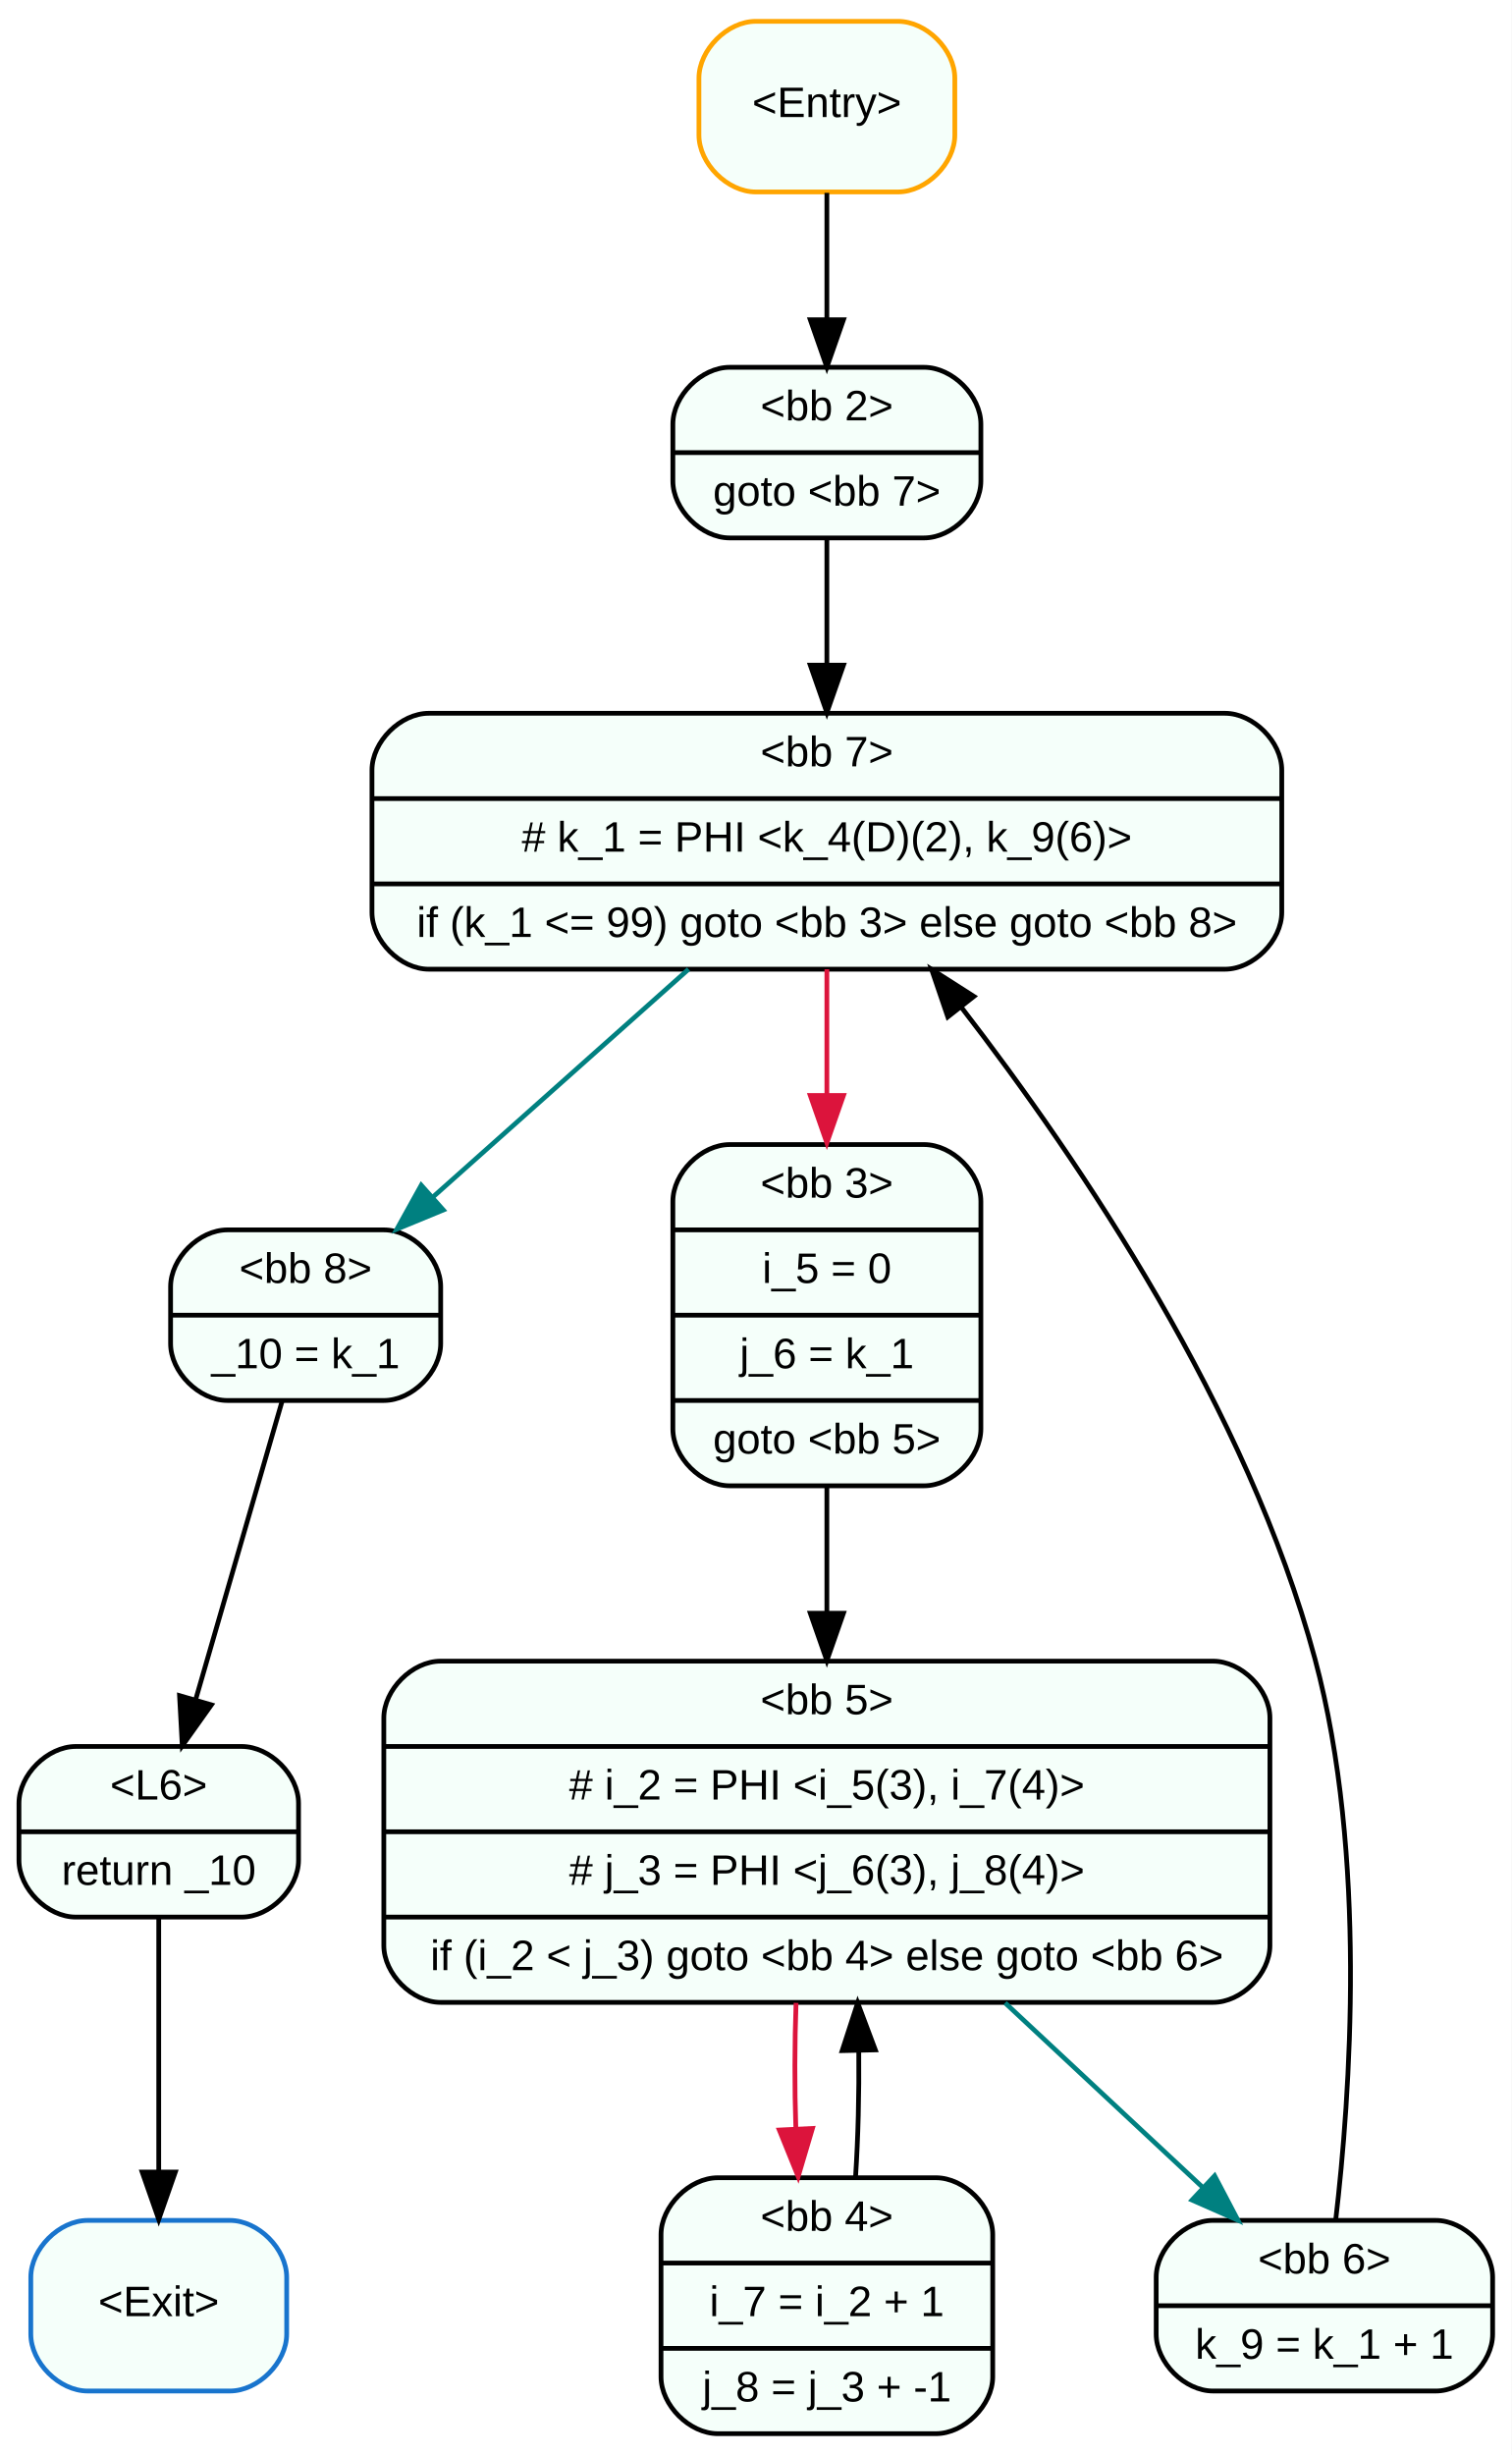
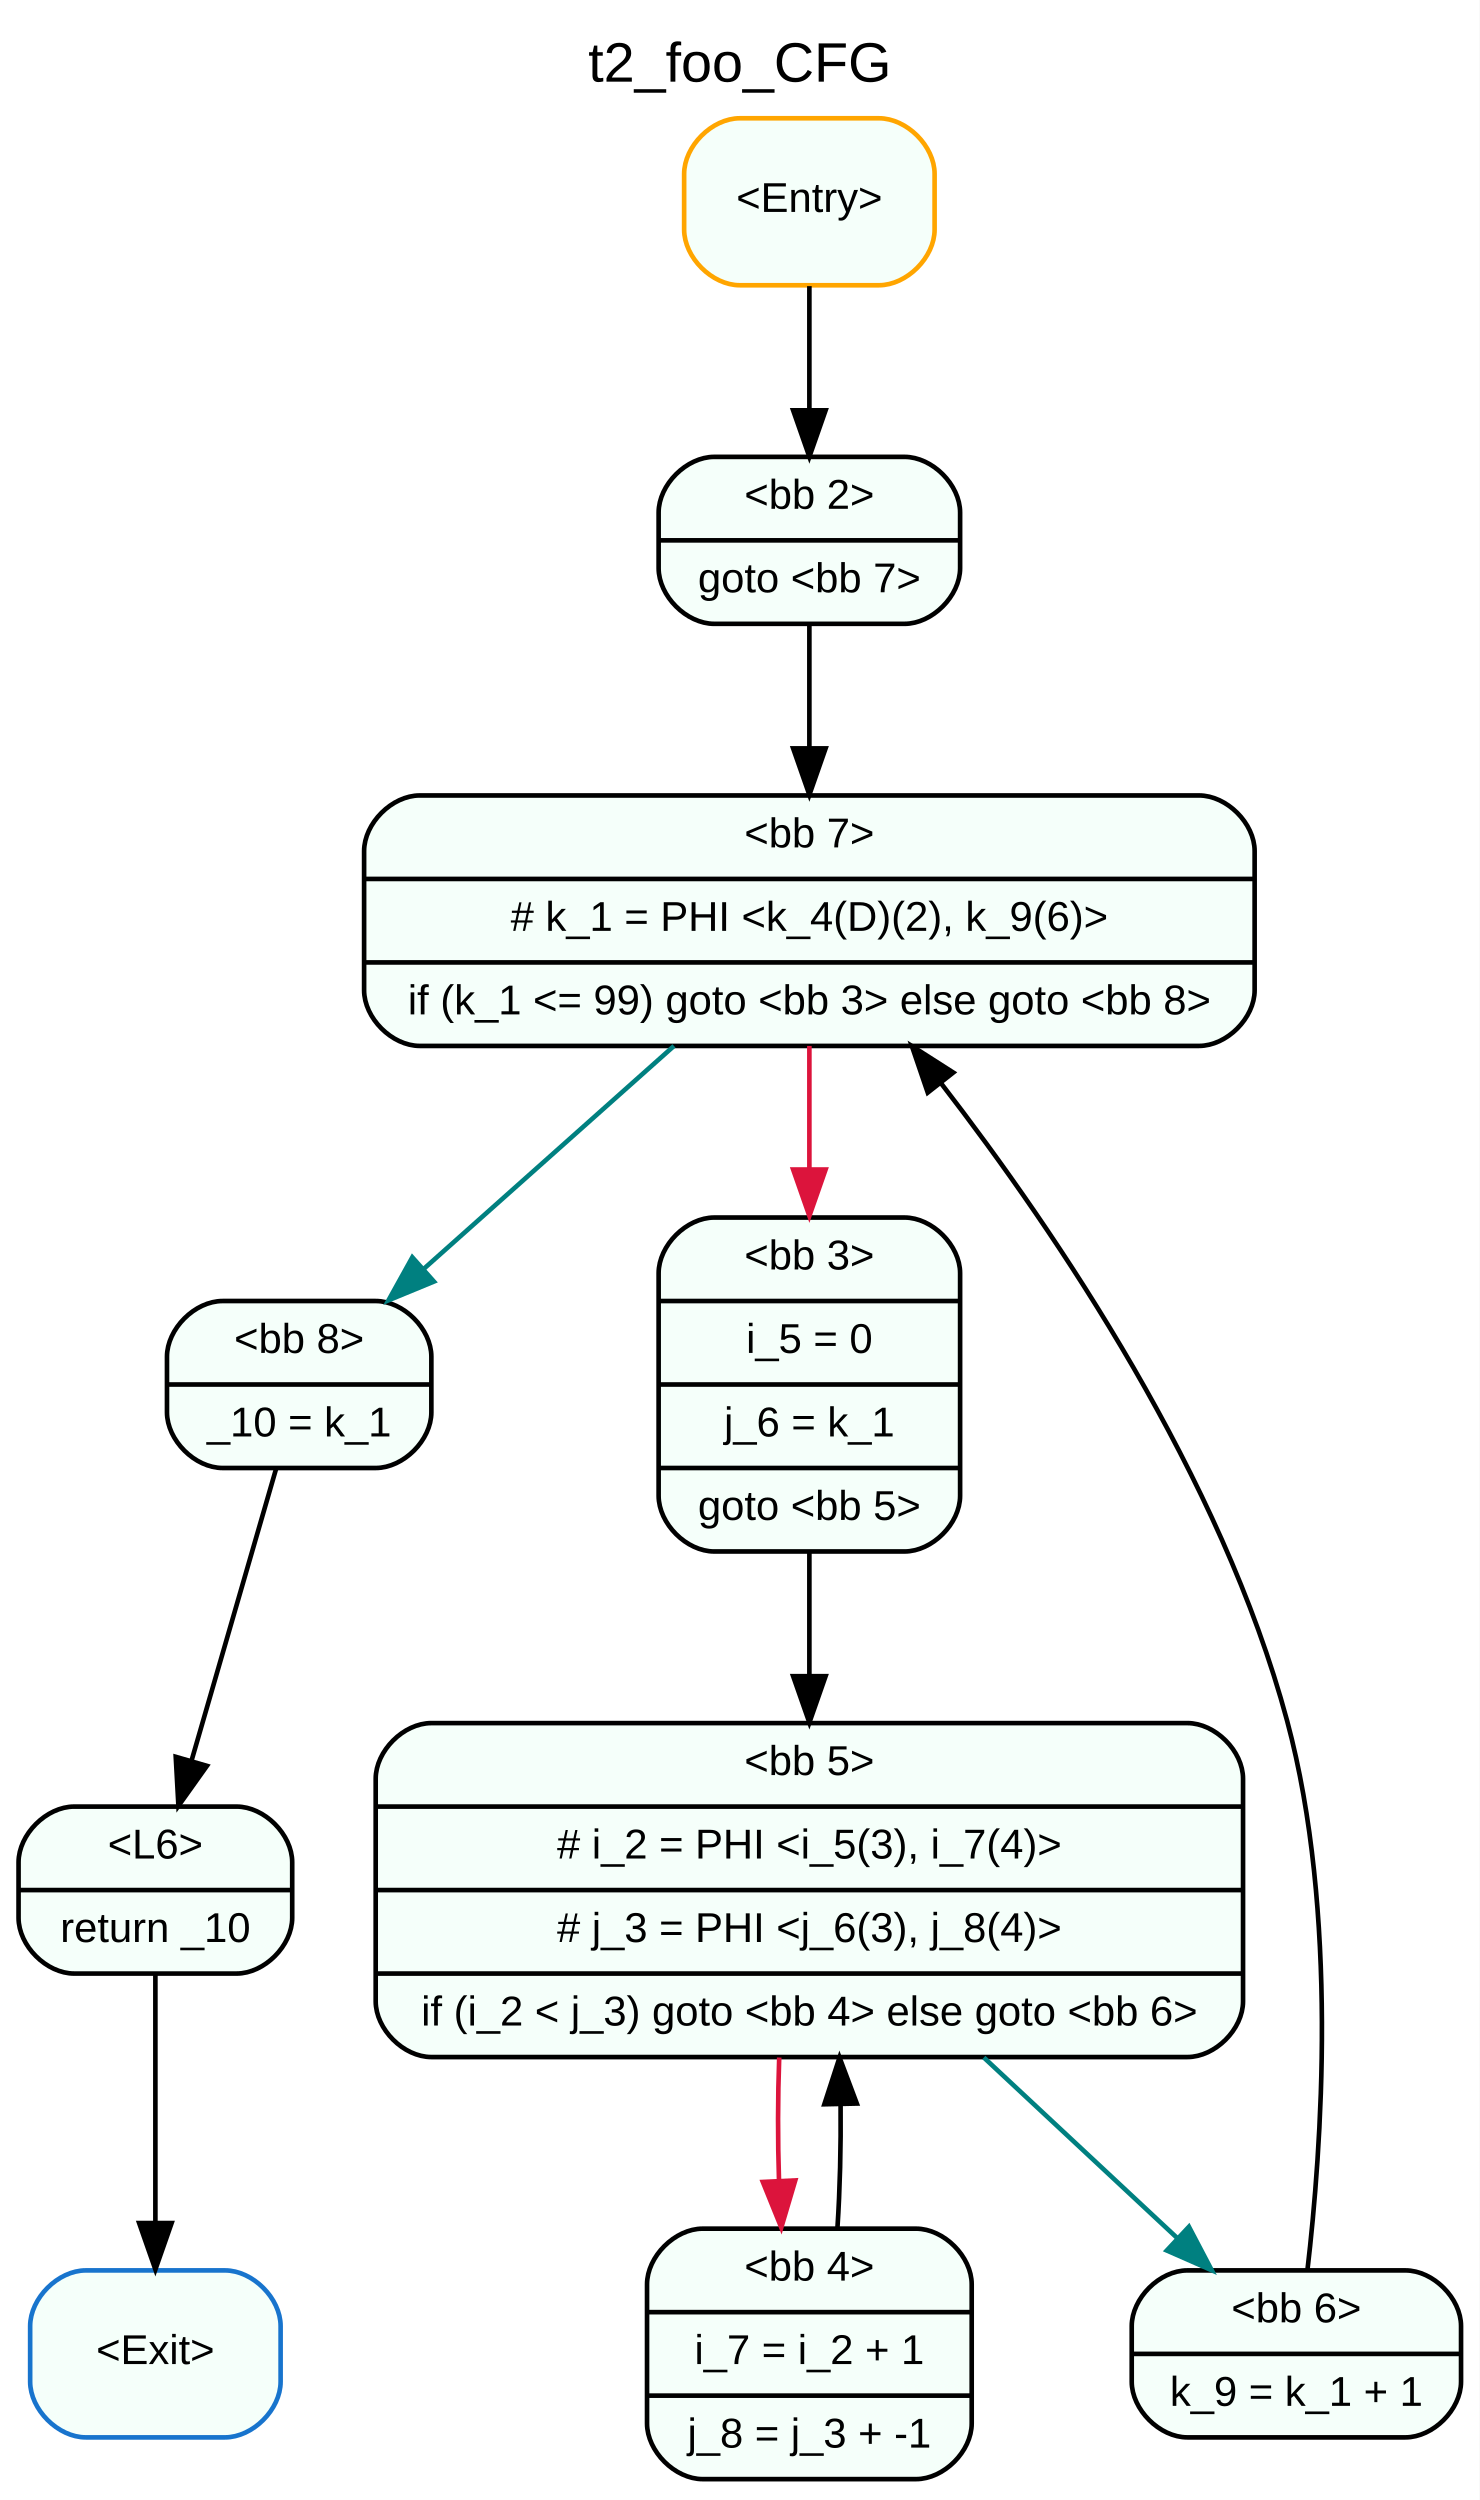
- <svg xmlns="http://www.w3.org/2000/svg" width="319pt" height="518pt" viewBox="0.00 0.00 319.00 518.00">
-   <g id="graph0" class="graph" transform="scale(1 1) rotate(0) translate(4 514)">
-     <polygon fill="white" stroke="none" points="-4,4 -4,-514 315,-514 315,4 -4,4" />
+ <svg xmlns="http://www.w3.org/2000/svg" width="319pt" height="539pt" viewBox="0.00 0.00 319.00 539.00">
+   <g id="graph0" class="graph" transform="scale(1 1) rotate(0) translate(4 535)">
+     <polygon fill="white" stroke="none" points="-4,4 -4,-535 315,-535 315,4 -4,4" />
+     <text text-anchor="middle" x="155.5" y="-517.4" font-family="Arial" font-size="12.00">t2_foo_CFG</text>
    <g id="node1" class="node">
      <path fill="mintcream" stroke="orange" d="M155.5,-473.5C155.5,-473.5 185.5,-473.5 185.5,-473.5 191.5,-473.5 197.5,-479.5 197.5,-485.5 197.5,-485.5 197.5,-497.5 197.5,-497.5 197.5,-503.5 191.5,-509.5 185.5,-509.5 185.5,-509.5 155.5,-509.5 155.5,-509.5 149.5,-509.5 143.5,-503.5 143.5,-497.5 143.5,-497.5 143.5,-485.5 143.5,-485.5 143.5,-479.5 149.5,-473.5 155.5,-473.5" />
      <text text-anchor="middle" x="170.5" y="-489.3" font-family="Arial" font-size="9.00">&lt;Entry&gt;</text>
    </g>
    <g id="node2" class="node">
      <path fill="mintcream" stroke="black" d="M150,-400.5C150,-400.5 191,-400.5 191,-400.5 197,-400.5 203,-406.5 203,-412.5 203,-412.5 203,-424.5 203,-424.5 203,-430.5 197,-436.5 191,-436.5 191,-436.5 150,-436.5 150,-436.5 144,-436.5 138,-430.5 138,-424.5 138,-424.5 138,-412.5 138,-412.5 138,-406.5 144,-400.5 150,-400.5" />
      <text text-anchor="middle" x="170.5" y="-425.3" font-family="Arial" font-size="9.00">&lt;bb 2&gt;</text>
      <polyline fill="none" stroke="black" points="138,-418.5 203,-418.5 " />
      <text text-anchor="middle" x="170.5" y="-407.3" font-family="Arial" font-size="9.00">goto &lt;bb 7&gt;</text>
    </g>
    <g id="edge1" class="edge">
      <path fill="none" stroke="black" d="M170.5,-473.313C170.5,-465.289 170.5,-455.547 170.5,-446.569" />
      <polygon fill="black" stroke="black" points="174,-446.529 170.5,-436.529 167,-446.529 174,-446.529" />
    </g>
    <g id="node3" class="node">
      <path fill="mintcream" stroke="black" d="M86.5,-309.5C86.5,-309.5 254.5,-309.5 254.5,-309.5 260.5,-309.5 266.5,-315.5 266.5,-321.5 266.5,-321.5 266.5,-351.5 266.5,-351.5 266.5,-357.5 260.5,-363.5 254.5,-363.5 254.5,-363.5 86.5,-363.5 86.5,-363.5 80.5,-363.5 74.5,-357.5 74.5,-351.5 74.5,-351.5 74.5,-321.5 74.5,-321.5 74.5,-315.5 80.5,-309.5 86.5,-309.5" />
      <text text-anchor="middle" x="170.5" y="-352.3" font-family="Arial" font-size="9.00">&lt;bb 7&gt;</text>
      <polyline fill="none" stroke="black" points="74.5,-345.5 266.5,-345.5 " />
      <text text-anchor="middle" x="170.5" y="-334.3" font-family="Arial" font-size="9.00"># k_1 = PHI &lt;k_4(D)(2), k_9(6)&gt;</text>
      <polyline fill="none" stroke="black" points="74.5,-327.5 266.5,-327.5 " />
      <text text-anchor="middle" x="170.5" y="-316.3" font-family="Arial" font-size="9.00">if (k_1 &lt;= 99) goto &lt;bb 3&gt; else goto &lt;bb 8&gt;</text>
    </g>
    <g id="edge2" class="edge">
      <path fill="none" stroke="black" d="M170.5,-400.141C170.5,-392.395 170.5,-382.96 170.5,-373.787" />
      <polygon fill="black" stroke="black" points="174,-373.647 170.5,-363.647 167,-373.647 174,-373.647" />
    </g>
    <g id="node4" class="node">
      <path fill="mintcream" stroke="black" d="M150,-200.5C150,-200.5 191,-200.5 191,-200.5 197,-200.5 203,-206.5 203,-212.5 203,-212.5 203,-260.5 203,-260.5 203,-266.5 197,-272.5 191,-272.5 191,-272.5 150,-272.5 150,-272.5 144,-272.5 138,-266.5 138,-260.5 138,-260.5 138,-212.5 138,-212.5 138,-206.5 144,-200.5 150,-200.5" />
      <text text-anchor="middle" x="170.5" y="-261.3" font-family="Arial" font-size="9.00">&lt;bb 3&gt;</text>
      <polyline fill="none" stroke="black" points="138,-254.5 203,-254.5 " />
      <text text-anchor="middle" x="170.5" y="-243.3" font-family="Arial" font-size="9.00">i_5 = 0</text>
      <polyline fill="none" stroke="black" points="138,-236.5 203,-236.5 " />
      <text text-anchor="middle" x="170.5" y="-225.3" font-family="Arial" font-size="9.00">j_6 = k_1</text>
      <polyline fill="none" stroke="black" points="138,-218.5 203,-218.5 " />
      <text text-anchor="middle" x="170.5" y="-207.3" font-family="Arial" font-size="9.00">goto &lt;bb 5&gt;</text>
    </g>
    <g id="edge3" class="edge">
      <path fill="none" stroke="crimson" d="M170.5,-309.495C170.5,-301.338 170.5,-292.08 170.5,-282.985" />
      <polygon fill="crimson" stroke="crimson" points="174,-282.853 170.5,-272.853 167,-282.853 174,-282.853" />
    </g>
    <g id="node8" class="node">
      <path fill="mintcream" stroke="black" d="M44,-218.5C44,-218.5 77,-218.5 77,-218.5 83,-218.5 89,-224.5 89,-230.5 89,-230.5 89,-242.5 89,-242.5 89,-248.5 83,-254.5 77,-254.5 77,-254.5 44,-254.5 44,-254.5 38,-254.5 32,-248.5 32,-242.5 32,-242.5 32,-230.5 32,-230.5 32,-224.5 38,-218.5 44,-218.5" />
      <text text-anchor="middle" x="60.5" y="-243.3" font-family="Arial" font-size="9.00">&lt;bb 8&gt;</text>
      <polyline fill="none" stroke="black" points="32,-236.5 89,-236.5 " />
      <text text-anchor="middle" x="60.5" y="-225.3" font-family="Arial" font-size="9.00">_10 = k_1</text>
    </g>
    <g id="edge9" class="edge">
      <path fill="none" stroke="teal" d="M141.311,-309.495C124.573,-294.583 103.711,-275.997 87.377,-261.445" />
      <polygon fill="teal" stroke="teal" points="89.555,-258.698 79.76,-254.659 84.898,-263.924 89.555,-258.698" />
    </g>
    <g id="node5" class="node">
      <path fill="mintcream" stroke="black" d="M89,-91.5C89,-91.5 252,-91.5 252,-91.5 258,-91.5 264,-97.5 264,-103.5 264,-103.5 264,-151.5 264,-151.5 264,-157.5 258,-163.5 252,-163.5 252,-163.5 89,-163.5 89,-163.5 83,-163.5 77,-157.5 77,-151.5 77,-151.5 77,-103.5 77,-103.5 77,-97.5 83,-91.5 89,-91.5" />
      <text text-anchor="middle" x="170.5" y="-152.3" font-family="Arial" font-size="9.00">&lt;bb 5&gt;</text>
      <polyline fill="none" stroke="black" points="77,-145.5 264,-145.5 " />
      <text text-anchor="middle" x="170.5" y="-134.3" font-family="Arial" font-size="9.00"># i_2 = PHI &lt;i_5(3), i_7(4)&gt;</text>
      <polyline fill="none" stroke="black" points="77,-127.5 264,-127.5 " />
      <text text-anchor="middle" x="170.5" y="-116.3" font-family="Arial" font-size="9.00"># j_3 = PHI &lt;j_6(3), j_8(4)&gt;</text>
      <polyline fill="none" stroke="black" points="77,-109.5 264,-109.5 " />
      <text text-anchor="middle" x="170.5" y="-98.3" font-family="Arial" font-size="9.00">if (i_2 &lt; j_3) goto &lt;bb 4&gt; else goto &lt;bb 6&gt;</text>
    </g>
    <g id="edge4" class="edge">
      <path fill="none" stroke="black" d="M170.5,-200.464C170.5,-191.966 170.5,-182.759 170.5,-173.859" />
      <polygon fill="black" stroke="black" points="174,-173.614 170.5,-163.615 167,-173.615 174,-173.614" />
    </g>
    <g id="node6" class="node">
      <path fill="mintcream" stroke="black" d="M147.5,-0.5C147.5,-0.5 193.5,-0.5 193.5,-0.5 199.5,-0.5 205.5,-6.5 205.5,-12.5 205.5,-12.5 205.5,-42.5 205.5,-42.5 205.5,-48.5 199.5,-54.5 193.5,-54.5 193.5,-54.5 147.5,-54.5 147.5,-54.5 141.5,-54.5 135.5,-48.5 135.5,-42.5 135.5,-42.5 135.5,-12.5 135.5,-12.5 135.5,-6.5 141.5,-0.5 147.5,-0.5" />
      <text text-anchor="middle" x="170.5" y="-43.3" font-family="Arial" font-size="9.00">&lt;bb 4&gt;</text>
      <polyline fill="none" stroke="black" points="135.5,-36.5 205.5,-36.5 " />
      <text text-anchor="middle" x="170.5" y="-25.3" font-family="Arial" font-size="9.00">i_7 = i_2 + 1</text>
      <polyline fill="none" stroke="black" points="135.5,-18.5 205.5,-18.5 " />
      <text text-anchor="middle" x="170.5" y="-7.3" font-family="Arial" font-size="9.00">j_8 = j_3 + -1</text>
    </g>
    <g id="edge5" class="edge">
      <path fill="none" stroke="crimson" d="M163.997,-91.397C163.684,-82.806 163.668,-73.595 163.951,-64.944" />
      <polygon fill="crimson" stroke="crimson" points="167.457,-64.905 164.443,-54.748 160.465,-64.568 167.457,-64.905" />
    </g>
    <g id="node7" class="node">
      <path fill="mintcream" stroke="black" d="M252,-9.5C252,-9.5 299,-9.5 299,-9.5 305,-9.5 311,-15.5 311,-21.5 311,-21.5 311,-33.5 311,-33.5 311,-39.5 305,-45.5 299,-45.5 299,-45.5 252,-45.5 252,-45.5 246,-45.5 240,-39.5 240,-33.5 240,-33.5 240,-21.5 240,-21.5 240,-15.5 246,-9.5 252,-9.5" />
      <text text-anchor="middle" x="275.5" y="-34.3" font-family="Arial" font-size="9.00">&lt;bb 6&gt;</text>
      <polyline fill="none" stroke="black" points="240,-27.5 311,-27.5 " />
      <text text-anchor="middle" x="275.5" y="-16.3" font-family="Arial" font-size="9.00">k_9 = k_1 + 1</text>
    </g>
    <g id="edge7" class="edge">
      <path fill="none" stroke="teal" d="M208.111,-91.397C221.95,-78.48 237.295,-64.158 249.841,-52.448" />
      <polygon fill="teal" stroke="teal" points="252.331,-54.912 257.254,-45.53 247.555,-49.795 252.331,-54.912" />
    </g>
    <g id="edge6" class="edge">
      <path fill="none" stroke="black" d="M176.557,-54.748C177.093,-62.925 177.318,-72.188 177.232,-81.276" />
      <polygon fill="black" stroke="black" points="173.73,-81.32 177.003,-91.397 180.729,-81.478 173.73,-81.32" />
    </g>
    <g id="edge8" class="edge">
      <path fill="none" stroke="black" d="M277.88,-45.555C280.934,-71.607 284.611,-122.648 273.5,-164 259.418,-216.412 224.152,-268.736 198.81,-301.553" />
      <polygon fill="black" stroke="black" points="196.021,-299.437 192.6,-309.464 201.528,-303.76 196.021,-299.437" />
    </g>
    <g id="node9" class="node">
      <path fill="mintcream" stroke="black" d="M12,-109.5C12,-109.5 47,-109.5 47,-109.5 53,-109.5 59,-115.5 59,-121.5 59,-121.5 59,-133.5 59,-133.5 59,-139.5 53,-145.5 47,-145.5 47,-145.5 12,-145.5 12,-145.5 6,-145.5 0,-139.5 0,-133.5 0,-133.5 0,-121.5 0,-121.5 0,-115.5 6,-109.5 12,-109.5" />
      <text text-anchor="middle" x="29.5" y="-134.3" font-family="Arial" font-size="9.00">&lt;L6&gt;</text>
      <polyline fill="none" stroke="black" points="0,-127.5 59,-127.5 " />
      <text text-anchor="middle" x="29.5" y="-116.3" font-family="Arial" font-size="9.00">return _10</text>
    </g>
    <g id="edge10" class="edge">
      <path fill="none" stroke="black" d="M55.519,-218.309C50.593,-201.305 42.983,-175.037 37.263,-155.294" />
      <polygon fill="black" stroke="black" points="40.613,-154.28 34.468,-145.649 33.889,-156.228 40.613,-154.28" />
    </g>
    <g id="node10" class="node">
      <path fill="mintcream" stroke="#1874cd" d="M14.5,-9.5C14.5,-9.5 44.5,-9.5 44.5,-9.5 50.5,-9.5 56.5,-15.5 56.5,-21.5 56.5,-21.5 56.5,-33.5 56.5,-33.5 56.5,-39.5 50.5,-45.5 44.5,-45.5 44.5,-45.5 14.5,-45.5 14.5,-45.5 8.5,-45.5 2.5,-39.5 2.5,-33.5 2.5,-33.5 2.5,-21.5 2.5,-21.5 2.5,-15.5 8.5,-9.5 14.5,-9.5" />
      <text text-anchor="middle" x="29.5" y="-25.3" font-family="Arial" font-size="9.00">&lt;Exit&gt;</text>
    </g>
    <g id="edge11" class="edge">
      <path fill="none" stroke="black" d="M29.5,-109.43C29.5,-94.625 29.5,-72.932 29.5,-55.731" />
      <polygon fill="black" stroke="black" points="33,-55.703 29.5,-45.703 26,-55.703 33,-55.703" />
    </g>
  </g>
</svg>
